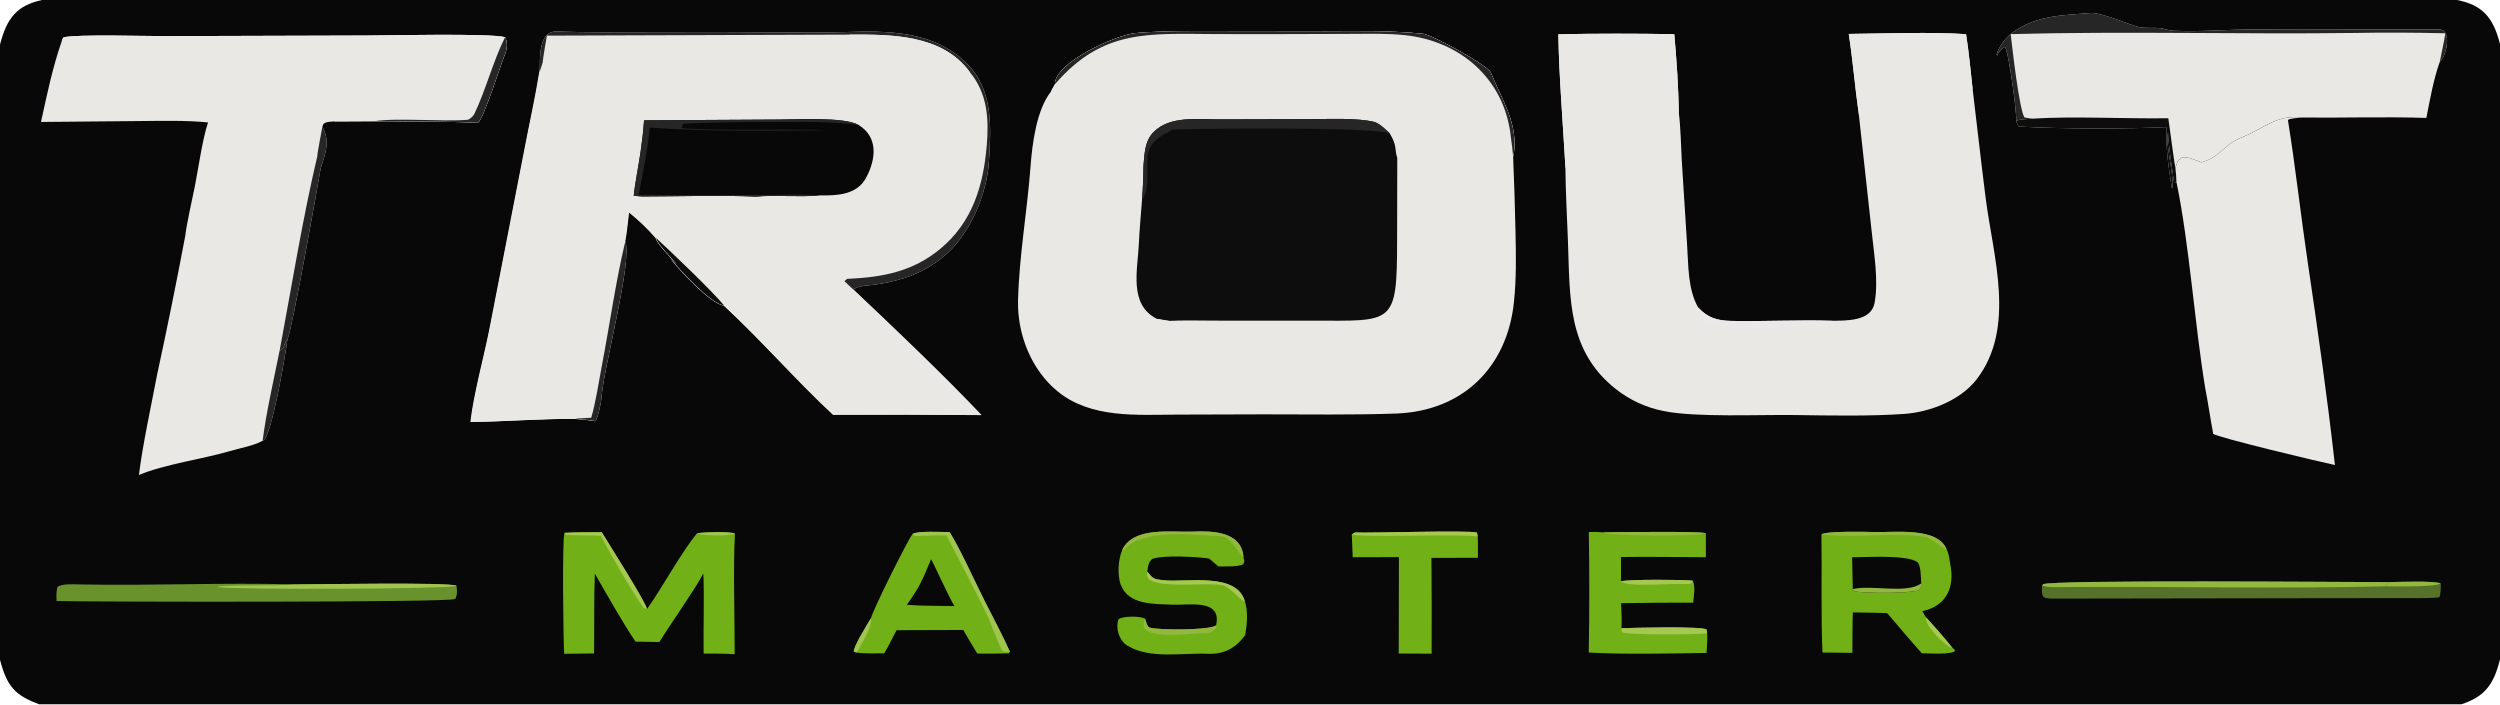
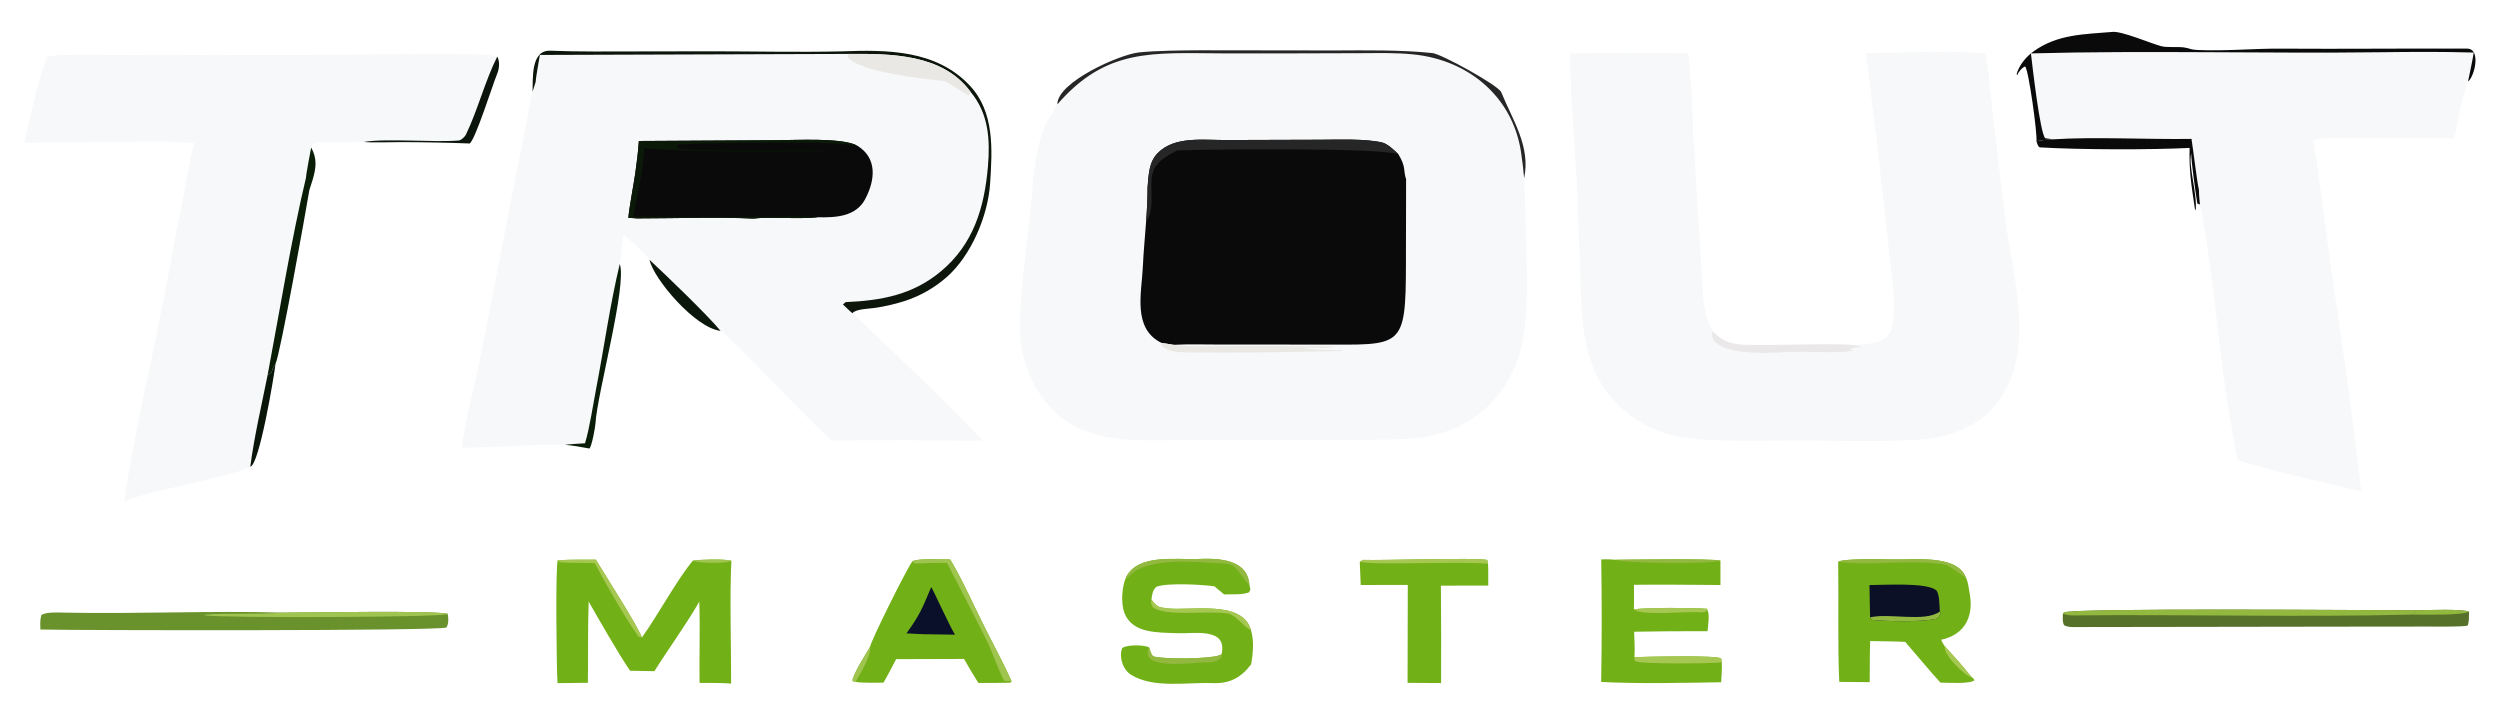
- <svg xmlns="http://www.w3.org/2000/svg" width="962" height="271" fill="none">
-   <path fill="#080808" d="M16.16 0h929.3c9.59 1.88 13.93 6.52 16.54 16.95V253.7c-2.37 9.75-5.98 14.43-14.85 17.3H15c-9.11-3.47-12.25-6.63-15-17.1V17.16C2.68 6.78 6.59 2.1 16.16 0" />
-   <path fill="#E9E8E4" d="M405.93 32.42c-.09-8.4 23.5-18.9 30.85-19.67 6.44-.67 16.65-.77 23.25-.8l50.37.07c12.2-.04 25.02-.28 37.18.98 3.57.37 25 12.3 26.01 14.8 4.35 10.67 11.2 20.62 8.66 32.62q.62 14.46.92 28.93c.18 9.3.36 17.57-.6 26.85-2.58 25.18-19.76 42.01-45.34 42.93-16.92.6-34 .3-51.05.31l-33.25.1c-15.65.08-33.17 1.5-45.96-8.93-10.13-8.26-15.53-22.01-15.23-34.87.42-17.25 3.5-34.28 4.8-51.5.66-8.84 2.26-21.99 7.95-29.1.12-.42 1.16-2.22 1.44-2.72" />
-   <path fill="#E9E8E4" d="M405.93 32.42c-.1-8.4 23.5-18.9 30.85-19.67 6.44-.67 16.64-.77 23.25-.8l50.37.07c12.2-.04 25.01-.28 37.17.98 3.58.37 25 12.3 26.02 14.8 4.34 10.67 11.2 20.62 8.66 32.62-.25-2.8-.48-5.22-.93-8.01-.92 6.03 0 15.45.53 21.78-9.46 3.34-17.44 7.28-28.1 8.16-5.05.41-9.64-.5-14.4.12-1.27-2.17.57-17.5-1.68-21.72-1.12-3.1.12-4.48-2.92-9.45-1.43-1.42-4.1-3.94-6.05-4.41-6.3-1.53-16.8-1.08-23.3-1.07l-35.66.11c-8.75.04-19.53-1.54-25.87 4.92-3.47 3.52-3.42 8.35-3.86 12.9-1.95 4.42-.88 5.9-1.4 10.84l-.82.32c-1.9-.34-20.75-2.55-20.63-2.46-5.73-3.99-11.77-10.63-18.47-14.1l-.16-.09c-1.75-7.13 6.06-18.76 5.96-23.12.12-.42 1.16-2.22 1.44-2.72" />
-   <path fill="#272627" d="M405.93 32.42c-.09-8.4 23.5-18.9 30.85-19.67 6.44-.67 16.64-.77 23.25-.8l50.37.07c12.2-.04 25.02-.28 37.17.98 3.58.37 25 12.3 26.02 14.8 4.35 10.67 11.2 20.62 8.66 32.62-.25-2.8-.47-5.22-.92-8.01l-.01-.17c-2.49-21.86-19.4-36.53-40.84-38.72-6.84-.7-13.07-.5-19.57-.48l-28.29.09c-8.05.01-16.42.03-24.45-.01-26.35-.12-43.77-2.06-62.24 19.3" />
-   <path fill="#0D0D0E" d="M440.01 63.75c.44-4.55.4-9.38 3.86-12.9 6.34-6.46 17.13-4.88 25.87-4.92l35.66-.1c6.5-.02 17-.47 23.3 1.06 1.95.47 4.63 2.99 6.05 4.4 3.04 4.99 1.8 6.35 2.92 9.46l-.06 31.84c-.04 32.77-1.38 30.8-32.53 30.8l-37.06-.01c-5.4 0-12.93-.21-18.2.1l-4.56-.75c-11.05-5.42-7.46-18.99-7.03-28.93.25-5.6.82-11.37 1.23-16.98q.51-6.52.55-13.07" />
-   <path fill="#272627" d="M440 63.75c.45-4.55.4-9.38 3.87-12.9 6.34-6.46 17.13-4.88 25.87-4.92l35.66-.1c6.5-.02 17-.47 23.3 1.06 1.95.47 4.63 2.99 6.05 4.4-7.4-2.53-71.76-1.86-83.52-1.43-3.9 2.11-8.02 4.02-9.35 8.7-1.33 4.71 1.15 14.01-2.42 18.26q.5-6.52.55-13.07" />
-   <path fill="#E9E8E4" d="m445.25 122.73 4.57.74c3.96.77 11.9.53 16.23.5q15.35-.2 30.7 0c3.4.04 10.84-.1 13.98.3-2.6.7-8.5.3-11.4.18 1.03.99 11.98 1.03 14.15 1.08l.24.28c-19.32.44-39.11.7-58.44.53-3.6-.03-7.7-.13-10.1-2.74zm-237.57-95.1c.16-5.18-.66-15.78 6.68-15.52q8.38.3 16.77.3l44.38-.08c16.27 0 32.61.42 48.91.03 17.25-.63 35.7-.64 48.45 12.98 9.38 10.01 8.49 24.26 7.66 37-.78 12.2-7.13 27.34-16.42 35.51a45 45 0 0 1-15.85 9.04 70 70 0 0 1-11.54 2.64c-2.08.3-6.98.37-8.2 1.97 16.3 15.41 33.73 31.98 49.19 48.2q-28.5-.26-57-.12c-14.1-13.07-27.48-28.54-42.08-42.04-5-.55-17.42-13.95-20.6-18.15l2.4 2.44c-1.97-2.78-7.48-7.9-7.97-10.25a78 78 0 0 0-10.38-9.94c-.4 3.34-.84 8.01-1.46 11.2 2.84 8-8.57 49.2-9.18 60.44-.06 1.3-1.41 7.82-2.33 8.76-2.99-.5-4.77-.68-7.76-.86-12.95-.14-26.95 1.04-40.18 1.17 1.25-10.85 5.1-24.67 7.3-35.68l13.45-69.1c1.85-9.7 4.22-20.27 5.76-29.94" />
-   <path fill="#E9E8E4" d="m207.5 27.67 1.18-3.67.03.17c.85 4.11-1.44 8.37-1.8 12.54-.32 3.52 2.41 9.08.68 12.46-1.03 2-2.06.89-1.62 3.65.84.93 1.54 1.69 2.44 2.56-1.81 2.46-4.42-.51-4.26 4.17 3.15 6.11 14.66 2.22 17.38 7.52l.48 1c2.02.35 4.13 1.1 5.83-.14.22.21 2.86 3.49 2.52 3.29 1.56.92 6.67-1.14 6.59-3.12-.09-1.96-2.5-3.22-2.34-5.33l.77-.12c2.19 2.45 3.28 4.41 6.62 4.64 3.51-2.02 1.76-6.08 4.3-8.65-.56 3.86-2.35 13.35-2.6 16.74l3.22.26c13.25 0 31.2-.57 43.97.07l-.17.05c-4.44 1.24-12.08-.12-14.44 1.87 3.46 4.71 7.78 9.5 10.86 14.5 2.36 3.82 16.05 10.03 20.2 9.39 3.64 1.83 3.25 3.89 6.1 6.15 1.36 1.09 5.18 1.4 6.6 2.77l1.15-.19-.3-.9c1.38-.67 1.67-.68 3.18-.44.23-.21.54-.44.68-.7.6.57 3.09 2.99 3.6 3.33 16.3 15.41 33.73 31.98 49.18 48.2q-28.5-.27-57-.12c-14.1-13.07-27.48-28.54-42.07-42.04-5-.55-17.42-13.95-20.6-18.15l2.4 2.44c-1.97-2.78-7.48-7.9-7.98-10.25a78 78 0 0 0-10.37-9.94c-.4 3.34-.84 8.01-1.46 11.2 2.84 8-8.57 49.2-9.18 60.44-.07 1.29-1.41 7.82-2.33 8.76-3-.5-4.77-.68-7.76-.87-12.95-.13-26.95 1.05-40.18 1.18 1.25-10.86 5.1-24.67 7.29-35.68l13.46-69.1c1.84-9.7 4.22-20.27 5.76-29.94" />
-   <path fill="#272627" d="M240.62 92.85c2.84 8-8.57 49.18-9.18 60.44-.06 1.28-1.41 7.81-2.33 8.75-2.99-.5-4.77-.68-7.76-.86 1.34-.25 4.65-.34 6.15-.43 1.67-5.4 3.05-14.68 4.17-20.48 3.05-15.82 5.2-31.71 8.95-47.42" />
-   <path fill="#0D0D0E" d="M252.45 91.58c5.9 5.42 21.37 20.18 26.18 25.96-5-.55-17.42-13.95-20.6-18.15l2.4 2.44c-1.97-2.78-7.48-7.9-7.98-10.25" />
-   <path fill="#080808" d="m247.83 46.3 52.19-.3c6.98-.03 24.66-1.03 30.27 2.03 7.65 4.64 6.9 13 3.01 20.32-3.5 6.59-11.05 6.97-17.76 6.83-7.4.78-18.42-.26-24.48.5-12.76-.64-30.72-.08-43.97-.07l-3.22-.27c.25-3.39 2.05-12.87 2.6-16.74.62-4.35 1.05-7.92 1.36-12.3" />
-   <path fill="#272627" d="m247.83 46.3 52.19-.3c6.98-.03 24.66-1.03 30.27 2.03-13.3-1.67-28.36-1-41.82-1.05-3.07-.02-24.97.32-26.22.8l.75.27-.84 1.01c1.53.56 3.96.48 5.61.55 15.36.6 30.73.1 46.08.33 1.32.02 2.54.02 3.85.2-23.36.13-44.33.56-67.7-1.05-.47 7.14-2.85 18.54-4.24 25.87q23.05.2 46.11.05c5.26-.02 19.4-.4 23.67.17-7.4.78-18.42-.26-24.48.5-12.76-.64-30.72-.08-43.97-.07l-3.22-.27c.25-3.39 2.05-12.87 2.6-16.74.62-4.35 1.05-7.92 1.36-12.3" />
-   <path fill="#272627" d="M207.68 27.63c.16-5.18-.66-15.78 6.68-15.52q8.39.3 16.77.3l44.38-.08c16.26 0 32.61.42 48.91.03 17.25-.63 35.7-.64 48.45 12.98 9.38 10.01 8.48 24.26 7.66 37-.79 12.2-7.13 27.34-16.42 35.51a45 45 0 0 1-15.85 9.04 70 70 0 0 1-11.54 2.64c-2.08.3-6.98.37-8.2 1.97-.51-.34-3-2.76-3.6-3.32.1-.12 1-.87 1.06-.87 13.49-.6 25.2-2.72 35.83-11.55 12.42-10.31 16.56-24.23 17.9-39.86.86-10.1.25-20.06-6.55-28.19-10.58-14.5-30.23-14.46-46.19-14.39l-116.53.39c-.25 1.49-1.62 9.25-1.6 10.25z" />
-   <path fill="#E9E8E4" d="M326.98 13.32c15.95-.07 35.6-.12 46.18 14.39l-.76 1.39c-1.32-.63-8.44-5.36-8.83-5.4-7.18-.92-32.53-3.36-36.92-9.23zm384.42-.26c13.67-.17 31.85-.8 45.14.08 1.07 6.81 1.75 14 2.5 20.87 1.69 14.02 3.24 27.99 5.03 42.1 2.85 22.49 11.83 49.98-3.45 69.84-6.24 8.13-18.03 12.62-27.78 13.32-12.68.92-28.8.64-41.75.44-13.7-.22-38.42 1-50.87-1.53a43 43 0 0 1-18.57-8.57c-18.64-14.79-17.5-35.13-18.3-56.72-.34-9.5-.92-19.13-.98-28.63-.87-15.42-2.54-36.17-2.71-51.07 14.15-.31 30.52-.29 44.6-.03.84 9.08 1.66 21.1 1.73 30.17.74 5.38.84 12.84 1.16 18.5l2.04 32.22c.54 8.15.23 17.06 4.25 24.28 3.78 4 7.3 5.06 12.86 5.17 12.8.24 25.98-.46 38.75-.06 5.31-.14 14.91.33 16.27-6.81 1.6-8.54-.18-18.75-1.09-27.47l-4.97-45.27c-1.46-10.2-2.3-20.8-3.86-30.83" />
-   <path fill="#E9E8E4" d="M599.66 13.2c14.15-.32 30.52-.3 44.6-.05.84 9.1 1.66 21.11 1.73 30.18-.57 4.08-1.15 14.32.42 18.1-.95 2.41-3.77.11-5.74 1.35-3.4 2.13-2.7 7.35-6.96 8-2.18-1.28-.56-2.22-2.2-2.68-2.53 1.2-.77 3.6-3.74 4.46-7.2-3.24-7.3 1-13.02 1.73-5.34.67-5.27-.68-11.11 1.76 0-4.13.3-7.94-1.27-11.79-.87-15.42-2.54-36.17-2.71-51.07m111.74-.13c13.67-.17 31.85-.8 45.14.08 1.07 6.81 1.75 14 2.5 20.87l-.06.19c-1.82 5.5 2.6 10.19-2.64 12.82-5.9 2.96-15.2 1.38-21 2.94-4.36 1.17-.82 3.34-6.24.86-.36-.17-9.53 3.08-11.64 3.6-.31-2.86-.46-8.67-2.2-10.53-1.46-10.2-2.3-20.8-3.86-30.83" />
-   <path fill="#EAE8E8" d="M653.44 118.32c3.78 4.01 7.3 5.07 12.86 5.17 12.8.25 25.98-.45 38.75-.05.92.22 4.09.46 4.51.9-2.03.13-2.74.12-4.6.98l2.02.26c-6.81 1.42-19.14.1-26.47.68-5.56.45-29.23 1.5-27.07-7.94" />
-   <path fill="#E9E8E4" d="M23.8 15.73c.06-.5.39-.93.66-1.37 5.26-1.25 32.72-.41 39.99-.46l76.45-.23c7.33-.03 48.8-.93 53.45.66 1.13 2.13.7 4.81-.17 6.88-1.54 3.66-8.1 24.6-10.26 26.02q-12.94-.5-25.89-.52c-3.25 0-11.25.28-14.1-.06l-15.12.08c-1.5.11-3.32.03-4.38 1l-.38 1.02c2.31 4.25 1.88 7.7.57 12.17q-.6 1.98-1.25 3.95c-1.28 7.7-11 62.24-12.77 65.73-.66 5.25-6.13 38.35-9.55 39.03-3.72 1.97-8.3 2.7-12.24 3.86-10.39 3.07-25.61 5.18-35.35 9.28 1.35-11.21 4.78-26.95 6.96-38.43 4-18.5 7.34-34.91 10.88-53.65.46-4.37 2.74-14.26 3.7-19.1 1.32-6.76 2.97-18.43 5.07-24.47-8.2-.88-18.86-.6-27.2-.53l-37.1.34c2.39-10.77 4.37-20.72 8.03-31.2" />
-   <path fill="#E9E8E4" d="M23.8 15.73c.06-.5.39-.93.66-1.37 5.26-1.25 32.72-.41 39.99-.46l76.45-.23c7.32-.03 48.8-.93 53.45.66 1.13 2.13.7 4.81-.17 6.88-1.54 3.66-8.1 24.6-10.26 26.02q-12.94-.5-25.89-.52c-3.25 0-11.25.28-14.1-.06l-15.12.08c1.97-1.4 4.73-1.76 7.1-1.67l-.11.57.63-.38-.18.6.51-.35v-.03l-.62.3c-2.77-1.7-5.3-7.08-6.8-9.97.58 3.12 2.99 7.11-.62 8.92-1.23 0-19.62-6.13-21.63-7.97-1.13-1.05-7.29-4.11-6.97-5.77.63-3.3.41-9.57 2.27-12.34 1.5-1.11 3.49-1.33 5.35-1.7-4.78-.64-31.8-.41-37.64-.21-13.91.48-32.2-.9-45.48-.22z" />
-   <path fill="#272627" d="M194.35 14.33c1.13 2.13.7 4.82-.17 6.88-1.54 3.66-8.1 24.61-10.26 26.03q-12.94-.5-25.89-.52c-3.25-.01-11.25.28-14.1-.06 8.25-1.44 26.95.25 35.94-.57.83-.07 2.25-1.4 2.65-2.24 4.42-9.18 7.26-20.45 11.83-29.52m-70.3 34.42c2.31 4.26 1.88 7.7.57 12.17a124 124 0 0 1-1.25 3.95c-1.28 7.7-11 62.24-12.77 65.73-2.2 3.08-.4 2.93-3 4.33 4.49-23.85 8.9-51.26 14.5-74.78-.03-1.05 1.66-9.79 1.95-11.4" />
-   <path fill="#272627" d="M107.6 134.93c2.6-1.4.8-1.25 3-4.33-.66 5.25-6.13 38.35-9.55 39.03 1.43-11.08 4.3-23.6 6.54-34.7" />
-   <path fill="#E9E8E4" d="M775.8 46.47c.4-2.76-2.98-27.34-4.3-28.4-1.16.42-2.66 2.22-2.98 3.33l-.22-.46c1.02-3.43 3.46-6.46 6.43-8.6 9.1-6.55 19.17-6.43 29.86-7.35 3.57-.3 14.4 4.36 18.38 5.42 2.2.57 6.3.11 8.64.47 2.21.34 2.31.84 4.95.95 10.46.5 21-.57 31.4-.5 23.5.16 47-.1 70.48-.02 5.53.02 2.7 10.87.39 12.46-2.4 6.76-3.78 14.55-5.17 21.61-15.9-.52-32.07.02-48-.15-9.64-1.22-14.38 4.16-22.98 7.62-7.47 3-7.92 7.38-15.57 9.66-2.24-.84-5.28-2.38-7.47-1.88-2.04 1.43-1.73 1.33-2.48 4.1a119 119 0 0 1 .41 5.62l-1-.39c-.56-3.12-2.36-16.18-2.31-18.93-1.2 4.51 2.3 15.05 1.7 21.45l-.28-.28c-1.3-8.94-2.27-14.11-2.03-23.29-14.63.74-40.97.72-56.49-.2-.73-.04-1.06-1.43-1.37-2.24" />
-   <path fill="#272627" d="M775.8 46.47c.4-2.76-2.98-27.34-4.3-28.4-1.16.42-2.66 2.22-2.98 3.33l-.22-.46c1.02-3.43 3.46-6.46 6.43-8.6 9.1-6.55 19.17-6.43 29.86-7.35 3.57-.3 14.4 4.36 18.38 5.42 2.2.57 6.3.11 8.64.47 2.21.34 2.31.84 4.95.95 10.46.5 21-.57 31.4-.5 23.5.16 47-.1 70.48-.02 5.53.02 2.7 10.87.39 12.46.67-3.41 1.63-7.6 2.15-10.96a821 821 0 0 0-34.87-.13c-44.04.57-88.4-.74-132.4.45.52 4.45 3.4 30.13 5.39 32.1l2.98.43c-1.72.14-4.78.25-6.29.8" />
-   <path fill="#0D0D0E" d="M782.08 45.66c15.59-1.02 36.2.1 52.28-.16.62 3.82 2.13 16.62 2.8 19.22q.28 2.81.4 5.63l-.99-.39c-.56-3.12-2.36-16.18-2.31-18.94-1.2 4.52 2.3 15.06 1.69 21.46l-.27-.28c-1.3-8.94-2.27-14.12-2.04-23.29-14.62.74-40.96.72-56.48-.2-.73-.04-1.06-1.43-1.37-2.24 1.5-.56 4.57-.68 6.3-.8" />
-   <path fill="#E9E8E4" d="M847.1 62.5c7.65-2.26 8.1-6.65 15.58-9.65 8.6-3.45 13.34-8.84 22.98-7.62-1.3.14-4.31.3-5.27.92 2.94 18.3 4.92 36.59 7.64 54.87 3.85 25.92 7.52 51.87 10.45 77.92-5.06-1.02-45.39-10.64-46.9-12.03l-.03-.52c-1.09-5.7-1.85-11.34-3.01-17.2-4.07-24.9-6.11-55.22-10.97-78.84q-.15-2.82-.4-5.62c.74-2.77.43-2.67 2.47-4.1 2.19-.5 5.23 1.05 7.46 1.88" />
-   <path fill="#72B017" d="M217.1 251.58c-.34-4.59-.84-44.79.13-46.54 4.78-.26 9.55-.22 14.34-.22 3.26 5.4 16 25.34 17.42 29.5 6-8.39 13.14-21.78 19.24-29.12 2.99-.45 11.78-.73 14.57.05-.7 12.63-.08 33.18-.1 46.5-3.43-.3-8.4-.22-11.94-.26-.15-10.27.27-20.46-.1-30.78-4.45 7.96-11.82 18.12-16.94 26.34l-9.18-.16c-4.23-6.11-11.85-19.48-15.65-26.2-.38 9.64-.15 20.95-.3 30.76z" />
-   <path fill="#A6C751" d="M217.23 205.04c4.78-.26 9.56-.22 14.34-.22 3.26 5.4 16 25.34 17.42 29.5l-1.31-.35c-5.08-7.24-12.43-20.07-16.5-27.8-4.5-.26-8.8.07-13.44-.42z" />
-   <path fill="#9FC450" d="M268.23 205.2c2.99-.45 11.78-.73 14.57.05-1.7 1.2-12.86.94-14.57-.05" />
-   <path fill="#72B017" d="M700.89 205.65c1.46-1.3 17.07-1.05 19.73-.93 7.6.33 25.06-2.22 28.47 6.77 1.04 2.15.9 3.31 1.35 5.44 1.85 8.79-1.27 16.23-10.68 18.23.5 1.08.72 1.45 1.39 2.43 3.68 4.02 6.76 7.45 10.16 11.75.54.2.73.64 1.07 1.13-1.6 1.5-10.17.95-12.86.9-4.62-5.08-8.82-10.25-13.32-15.42-4.2-.22-8.98-.2-13.23-.3-.18 5.02-.12 10.5-.17 15.56l-11.5-.11c-.65-13.95-.16-31.02-.41-45.45" />
-   <path fill="#92B83F" d="M700.89 205.65c1.46-1.3 17.07-1.05 19.73-.93 7.6.33 25.06-2.22 28.47 6.77-.54.4-5.72-4.45-8.2-4.84-12.9-2.02-27.04.63-40-1" />
-   <path fill="#A6C751" d="M741.15 237.6a197 197 0 0 1 10.16 11.74c-2.36-.22-10.9-8.62-10.16-11.75" />
-   <path fill="#080808" d="M712.7 214.45c5.28 0 21-1.08 25.08 1.84 1.4 1 1.4 6.21 1.5 8.2l.38.57c-.46.99-.8 2.02-2.08 2.28-5.62 1.12-18.35.9-23.87.3-.41-.38-.7-.5-.76-.96q-.09-6.12-.25-12.23" />
-   <path fill="#92B83F" d="m739.29 224.48.37.58c-.46.99-.8 2.02-2.08 2.27-5.62 1.13-18.35.9-23.87.3-.41-.37-.7-.5-.76-.95 7.28-1.77 20.64 1.98 26.34-2.2" />
-   <path fill="#72B017" d="M431.9 211.47c4.45-8.93 18.71-6.56 27.08-6.9 7.66-.33 18.83-.07 19.5 9.85.4 1.86.57 1.36-.13 2.76-2.37 1.02-6.62.73-9.45.79l-3.65-3.06c-4.69-.66-17.58-1.38-21.82.14-1.55 1.2-1.68 2.97-1.97 4.91 2.28 2.81 2.44 2.85 5.97 3.29 8.66 1.06 28.41-3.38 31.62 8.22 1.27 4.07.8 8.79.1 12.95-3.76 5.02-8.05 7.41-14.54 7.15-9.81-.4-22.24 2.15-30.84-3.16-3.24-2.06-4.57-6.75-3.37-10.1 1.78-1.4 8.65-1.25 10.18-.25.4 1.11.88 3.2 1.85 3.45 4.3 1.09 21.13.88 24.6-.45q.46-.17.91-.38c2.4-10.38-10.4-7.73-16.8-8.01-6.98-.32-16.98.28-19.94-7.83-1.31-3.62-.9-9.9.7-13.37" />
-   <path fill="#92B83F" d="M431.9 211.47c4.45-8.93 18.71-6.56 27.08-6.9 7.66-.33 18.83-.07 19.5 9.85-2.33-1.84-4.62-7.95-8.9-8.1-9.76-.32-30.35-3.22-36.98 5.38z" />
-   <path fill="#A6C751" d="M479.05 231.47c-1.91-.36-5.48-5.6-8.63-6.23-6.36-1.28-23.92 1.37-28.47-2.43-.77-1.77-.72-1.1-.49-2.84 2.28 2.8 2.44 2.84 5.97 3.28 8.66 1.07 28.41-3.38 31.62 8.22" />
-   <path fill="#92B83F" d="M440.58 238.06c.4 1.11.88 3.2 1.85 3.45 4.3 1.09 21.13.88 24.6-.45l.91-.38.16.73a5.1 5.1 0 0 1-4.23 2.23c-5.18-.1-20.86 2.6-23.63-2.2-.32-1.59-.27-1.88.34-3.38" />
-   <path fill="#72B017" d="M351.18 205.42c1.97-1.15 11.44-.7 14.25-.66 4.17 6.7 9.65 18.99 13.4 26.36 2.77 5.46 7.48 14.4 9.8 19.72l-.44.57q-6.06.17-12.12.08c-1.84-3.01-3.68-5.98-5.4-9.07l-25.66.08c-1.53 2.93-3.1 6.07-4.76 8.9-2.19.01-8.8.17-10.53-.32l-1.15-.27c-.45-1.63 5.43-10.97 6.6-12.96.56-2.83 13.79-29.43 16.01-32.43" />
-   <path fill="#9FC450" d="M351.18 205.42c1.97-1.15 11.44-.7 14.25-.66 4.17 6.7 9.65 18.99 13.4 26.36 2.77 5.46 7.48 14.4 9.8 19.72-.8.06-1.92-.07-2.74-.14-1.62-2.5-4.69-11.24-6.4-14.73-4.94-10.08-10.14-19.91-15.26-29.9-3.98-.14-8.18.09-12.17.24zm-16.01 32.43c.47 3.59-3.56 9.8-5.45 13.23l-1.15-.28c-.45-1.62 5.43-10.96 6.6-12.95" />
-   <path fill="#080808" d="M358.28 215.2c.51.53 6.98 14.9 8.99 18.03l-9.4-.14c-2.95.01-6-.2-8.95-.36 5.13-7.08 6-9.52 9.36-17.53" />
-   <path fill="#72B017" d="M611.38 204.74c2.15-.12 3.41-.06 5.57.11 5.76-.03 36.15-.53 39.46.33l.01 9.24c-10.76-.04-21.96-.24-32.68-.08 0 2.81.1 6.6-.03 9.34 3.57-.8 23.66-.65 27.57-.26 1.24 1.7.49 6.16.25 8.49q-13.86-.07-27.72.2c.1 3.02.33 6.66.13 9.63 4.27-.19 30.56-.81 32.73.46l.24 1.5c.18 1.97-.11 5.45-.23 7.54-13.46.23-32.16.63-45.33-.14q.4-23.17.03-46.36" />
-   <path fill="#A6C751" d="M623.93 241.74c4.28-.19 30.57-.81 32.74.47l.24 1.5-.12.02c-3.27.44-31.1.73-32.59-.48-.3-.25-.24-1.1-.27-1.51m-.23-18.06c3.57-.8 23.67-.65 27.58-.26l.03.84a5 5 0 0 1-2.8.5c-4.3-.45-22.13 1.46-24.8-1.08" />
-   <path fill="#92B83F" d="M616.95 204.85c5.76-.03 36.15-.53 39.46.33-2.02 1.37-37.32 1.14-39.46-.33" />
-   <path fill="#69922C" d="M113.39 224.88c8.2-.03 58.6-.87 62.24.47.32 1.67.39 3.69-.47 5.15-2.82 1.38-139.42 1.11-153.39.78-.07-2.14-.18-3.34.33-5.42 1.54-1.3 6.34-1.03 8.55-.98 27.43.58 55.37-.79 82.74 0" />
-   <path fill="#9FC450" d="M113.39 224.88c8.2-.03 58.6-.87 62.24.47l-.15.11c-1.67 1.17-84.5 1.57-91.73.44l.2-.25c9.66-.73 19.78-.01 29.44-.77" />
-   <path fill="#567129" d="M919.41 224c3.93-.07 16.97-.6 19.79.5-.03 1.47.1 4.18-.58 5.33-2.82.5-12.32.32-15.65.33l-31.64.03c-33.56.03-67.2.14-100.77.16-1.52 0-3.04.06-4.34-.72-.67-1.35-.48-2.78-.43-4.3l.38-.5c2.82-1.81 117.6-.84 133.24-.82" />
-   <path fill="#92B83F" d="m785.79 225.34.38-.52c2.82-1.8 117.6-.83 133.24-.81l-1.65 1.61c-42.25 1.08-85.82-.13-128.22.32a14 14 0 0 1-3.75-.6" />
-   <path fill="#92B83F" d="M919.41 224c3.93-.07 16.97-.6 19.79.5-2.37 1.51-17.77 1.13-21.43 1.12z" />
-   <path fill="#72B017" d="m520.17 205.62 1.23-.72c6.57.28 42.88-.94 46.93.02l.3 1.5c.13 2.34.05 5.8.07 8.23l-17.88.01q.15 18.45.07 36.88l-12.66-.07.08-37.08-17.79.02z" />
-   <path fill="#A6C751" d="m520.17 205.62 1.23-.72c6.57.28 42.88-.94 46.93.02l.3 1.5c-7.91-1.08-44.7.6-48.46-.8" />
+ <svg xmlns="http://www.w3.org/2000/svg" width="1020" height="292" viewBox="30 147 1020 292" fill="none">
+   <path d="M461.403 189.575C461.306 180.528 486.779 169.202 494.721 168.381C501.681 167.661 512.7 167.546 519.831 167.516L574.24 167.59C587.41 167.547 601.256 167.294 614.387 168.646C618.251 169.044 641.392 181.895 642.487 184.586C647.18 196.09 654.585 206.812 651.839 219.744C652.281 230.13 652.61 240.519 652.832 250.912C653.03 260.934 653.223 269.846 652.19 279.841C649.393 306.978 630.843 325.116 603.214 326.1C584.942 326.75 566.483 326.431 548.075 326.439L512.16 326.55C495.266 326.628 476.34 328.157 462.528 316.922C451.587 308.025 445.755 293.207 446.075 279.354C446.534 260.768 449.864 242.415 451.257 223.864C451.973 214.333 453.704 200.167 459.845 192.504C459.975 192.05 461.104 190.112 461.403 189.575Z" fill="#F7F8F9" />
+   <path d="M461.4 189.575C461.303 180.528 486.776 169.202 494.718 168.381C501.678 167.661 512.697 167.546 519.828 167.516L574.237 167.59C587.407 167.547 601.253 167.294 614.384 168.646C618.248 169.044 641.389 181.895 642.484 184.586C647.177 196.09 654.582 206.812 651.835 219.744C651.569 216.722 651.325 214.124 650.837 211.111C649.844 217.61 650.825 227.758 651.41 234.576C641.19 238.182 632.565 242.429 621.046 243.37C615.598 243.816 610.644 242.839 605.503 243.507C604.136 241.158 606.116 224.638 603.687 220.101C602.473 216.749 603.812 215.277 600.532 209.912C598.994 208.381 596.106 205.672 594.001 205.162C587.186 203.514 575.86 203.999 568.835 204.011L530.316 204.132C520.876 204.174 509.225 202.468 502.374 209.426C498.634 213.225 498.687 218.428 498.207 223.332C496.103 228.09 497.26 229.685 496.688 235.016L495.817 235.357C493.766 234.988 473.397 232.608 473.534 232.702C467.345 228.409 460.823 221.255 453.585 217.51L453.41 217.421C451.517 209.733 459.953 197.204 459.842 192.504C459.972 192.05 461.101 190.112 461.4 189.575Z" fill="#F7F8F9" />
+   <path d="M461.403 189.575C461.306 180.528 486.778 169.202 494.72 168.381C501.68 167.661 512.699 167.546 519.83 167.516L574.239 167.59C587.409 167.547 601.255 167.294 614.386 168.646C618.25 169.044 641.391 181.895 642.486 184.586C647.179 196.09 654.584 206.812 651.838 219.744C651.571 216.722 651.327 214.124 650.839 211.111C650.833 211.049 650.833 210.987 650.828 210.926C648.149 187.378 629.883 171.568 606.72 169.207C599.337 168.455 592.613 168.679 585.588 168.696L555.036 168.786C546.337 168.801 537.304 168.817 528.63 168.777C500.163 168.644 481.355 166.561 461.403 189.575Z" fill="#272627" />
+   <path d="M498.208 223.334C498.688 218.43 498.636 213.227 502.375 209.429C509.226 202.47 520.877 204.177 530.317 204.135L568.836 204.014C575.861 204.001 587.187 203.516 594.002 205.164C596.108 205.674 598.996 208.383 600.534 209.915C603.814 215.279 602.474 216.751 603.689 220.103L603.621 254.407C603.581 289.717 602.128 287.598 568.49 287.585L528.461 287.58C522.635 287.59 514.496 287.357 508.805 287.683L503.875 286.887C491.94 281.039 495.819 266.422 496.289 255.714C496.554 249.684 497.173 243.457 497.613 237.418C497.983 232.732 498.182 228.035 498.208 223.334Z" fill="#0A0A0A" />
+   <path d="M498.209 223.334C498.689 218.43 498.636 213.227 502.375 209.429C509.226 202.47 520.878 204.177 530.318 204.135L568.836 204.014C575.861 204.001 587.187 203.516 594.003 205.164C596.108 205.674 598.996 208.383 600.534 209.915C592.55 207.186 523.025 207.906 510.326 208.369C506.11 210.64 501.663 212.694 500.235 217.738C498.798 222.818 501.474 232.837 497.613 237.418C497.983 232.732 498.182 228.035 498.209 223.334Z" fill="#272627" />
+   <path d="M503.873 286.891L508.803 287.686C513.078 288.511 521.667 288.253 526.334 288.219C537.386 288.079 548.446 288.083 559.499 288.232C563.171 288.269 571.195 288.108 574.588 288.544C571.791 289.305 565.407 288.873 562.269 288.739C563.387 289.803 575.218 289.851 577.556 289.908L577.817 290.204C556.957 290.679 535.576 290.967 514.702 290.781C510.811 290.747 506.385 290.636 503.793 287.824L503.873 286.891Z" fill="#E9E8E4" />
+   <path d="M247.284 184.417C247.461 178.838 246.571 167.41 254.5 167.693C260.539 167.908 266.56 168.019 272.608 168.017L320.541 167.932C338.11 167.932 355.765 168.379 373.371 167.957C391.995 167.279 411.93 167.274 425.702 181.95C435.826 192.738 434.86 208.085 433.973 221.807C433.122 234.967 426.265 251.271 416.237 260.079C411.251 264.447 405.427 267.76 399.119 269.816C395.053 271.115 390.885 272.068 386.657 272.665C384.406 272.982 379.115 273.06 377.788 274.79C395.398 291.394 414.227 309.248 430.919 326.713C410.399 326.53 389.877 326.49 369.356 326.591C354.132 312.513 339.677 295.842 323.915 281.295C318.52 280.701 305.102 266.267 301.666 261.741L304.265 264.368C302.132 261.367 296.174 255.853 295.642 253.319C292.244 249.414 288.492 245.832 284.433 242.616C283.998 246.207 283.528 251.246 282.859 254.686C285.927 263.304 273.6 307.684 272.949 319.808C272.876 321.194 271.42 328.23 270.43 329.243C267.199 328.699 265.275 328.509 262.044 328.311C248.062 328.161 232.94 329.434 218.652 329.577C220.005 317.88 224.155 302.999 226.525 291.132L241.06 216.686C243.057 206.233 245.622 194.831 247.284 184.417Z" fill="#F7F8F9" />
+   <path d="M247.096 184.455L248.355 180.5L248.394 180.682C249.313 185.115 246.836 189.705 246.441 194.19C246.108 197.989 249.054 203.979 247.18 207.622C246.074 209.774 244.957 208.579 245.436 211.553C246.337 212.557 247.098 213.373 248.07 214.313C246.11 216.965 243.299 213.76 243.469 218.809C246.868 225.392 259.299 221.199 262.237 226.912C262.417 227.264 262.592 227.62 262.762 227.978C264.934 228.362 267.221 229.165 269.052 227.831C269.294 228.065 272.143 231.593 271.778 231.379C273.465 232.373 278.982 230.155 278.891 228.022C278.801 225.902 276.184 224.543 276.368 222.274L277.204 222.145C279.558 224.783 280.74 226.898 284.343 227.147C288.143 224.974 286.247 220.599 288.993 217.827C288.393 221.988 286.458 232.212 286.184 235.863L289.662 236.146C303.972 236.135 323.369 235.532 337.156 236.219L336.968 236.273C332.173 237.603 323.917 236.138 321.374 238.291C325.107 243.362 329.77 248.519 333.106 253.916C335.648 258.03 350.433 264.715 354.924 264.026C358.851 265.995 358.433 268.214 361.505 270.659C362.972 271.826 367.096 272.153 368.643 273.639L369.882 273.434L369.557 272.46C371.043 271.74 371.354 271.736 372.991 271.985C373.241 271.763 373.573 271.518 373.726 271.246C374.372 271.853 377.058 274.458 377.6 274.829C395.211 291.433 414.04 309.287 430.731 326.751C410.211 326.569 389.69 326.528 369.169 326.63C353.944 312.551 339.489 295.88 323.727 281.334C318.332 280.739 304.915 266.305 301.479 261.78L304.078 264.406C301.945 261.405 295.986 255.891 295.454 253.357C292.056 249.453 288.304 245.87 284.246 242.654C283.81 246.245 283.34 251.284 282.672 254.724C285.74 263.342 273.412 307.722 272.762 319.846C272.688 321.232 271.233 328.268 270.242 329.281C267.012 328.737 265.087 328.547 261.856 328.349C247.875 328.199 232.752 329.472 218.465 329.615C219.818 317.918 223.967 303.037 226.338 291.171L240.872 216.724C242.869 206.271 245.434 194.87 247.096 184.455Z" fill="#F7F8F9" />
+   <path d="M282.859 254.688C285.927 263.305 273.599 307.685 272.949 319.809C272.875 321.195 271.49 328.987 270.5 330C267.27 329.456 263.731 328.698 260.5 328.5C261.944 328.239 267.063 327.947 268.682 327.858C270.488 322.038 271.985 312.038 273.192 305.789C276.484 288.738 278.814 271.613 282.859 254.688Z" fill="#091D08" />
+   <path d="M295 253C301.54 259.054 318.666 275.537 324 282C313.61 280.842 296.607 260.733 295 253Z" fill="#0C170B" />
+   <path d="M290.65 204.525L347.012 204.204C354.548 204.18 373.652 203.098 379.707 206.398C387.976 211.391 387.169 220.402 382.961 228.294C379.177 235.391 371.021 235.801 363.777 235.648C355.785 236.493 343.882 235.367 337.343 236.183C323.555 235.496 304.158 236.099 289.849 236.109L286.371 235.826C286.645 232.176 288.58 221.952 289.179 217.791C289.852 213.098 290.316 209.248 290.65 204.525Z" fill="#0A0A0A" />
+   <path d="M290.65 204.525L347.012 204.204C354.548 204.18 373.652 203.098 379.707 206.398C365.335 204.599 349.077 205.322 334.541 205.261C331.223 205.247 307.574 205.614 306.222 206.129L307.034 206.423L306.125 207.511C307.772 208.112 310.399 208.029 312.185 208.098C328.767 208.739 345.369 208.198 361.957 208.452C363.377 208.473 364.693 208.476 366.106 208.676C340.883 208.805 318.232 209.268 292.981 207.537C292.488 215.233 289.909 227.514 288.407 235.409C305.01 235.551 321.614 235.572 338.217 235.469C343.899 235.447 359.157 235.041 363.777 235.648C355.785 236.493 343.882 235.367 337.343 236.183C323.555 235.496 304.158 236.099 289.849 236.109L286.371 235.826C286.645 232.176 288.58 221.952 289.179 217.791C289.852 213.098 290.316 209.248 290.65 204.525Z" fill="#0A1908" />
+   <path d="M247.281 184.417C247.459 178.838 246.569 167.41 254.498 167.693C260.536 167.908 266.558 168.019 272.606 168.017L320.539 167.932C338.108 167.932 355.763 168.379 373.369 167.957C391.992 167.279 411.928 167.274 425.7 181.95C435.823 192.738 434.858 208.085 433.97 221.807C433.119 234.967 426.263 251.271 416.234 260.079C411.249 264.447 405.425 267.76 399.117 269.816C395.051 271.115 390.882 272.068 386.655 272.665C384.404 272.982 379.113 273.06 377.786 274.79C377.243 274.42 374.557 271.815 373.912 271.208C374.021 271.074 374.989 270.268 375.047 270.266C389.621 269.614 402.26 267.335 413.749 257.824C427.167 246.716 431.637 231.723 433.081 214.873C434.013 203.99 433.358 193.258 426.01 184.501C414.583 168.868 393.363 168.916 376.125 169L250.266 169.417C249.998 171.02 248.508 179.387 248.54 180.462L247.281 184.417Z" fill="#0C160B" />
+   <path d="M376.126 168.996C393.364 168.912 414.584 168.864 426.011 184.497L425.193 185.992C423.766 185.312 416.073 180.22 415.652 180.167C407.893 179.19 380.513 176.558 375.773 170.231L376.126 168.996Z" fill="#E9E8E4" />
+   <path d="M791.328 168.711C806.093 168.524 825.726 167.855 840.077 168.792C841.235 176.134 841.967 183.871 842.778 191.281C844.6 206.395 846.274 221.443 848.209 236.655C851.29 260.88 860.993 290.498 844.492 311.901C837.745 320.655 825.017 325.495 814.485 326.257C800.793 327.246 783.383 326.946 769.384 326.722C754.585 326.483 727.898 327.797 714.45 325.081C707.118 323.657 700.235 320.486 694.396 315.839C674.257 299.907 675.488 277.992 674.632 254.723C674.257 244.482 673.633 234.118 673.57 223.879C672.628 207.264 670.824 184.905 670.637 168.854C685.924 168.515 703.6 168.541 718.802 168.813C719.715 178.607 720.601 191.556 720.674 201.322C721.48 207.123 721.582 215.163 721.934 221.255L724.136 255.981C724.72 264.76 724.38 274.356 728.727 282.135C732.807 286.455 736.603 287.593 742.618 287.705C756.447 287.965 770.672 287.211 784.467 287.645C790.204 287.495 800.571 288.002 802.035 280.305C803.777 271.105 801.842 260.103 800.866 250.706L795.493 201.929C793.921 190.934 793.013 179.524 791.328 168.711Z" fill="#F7F8F9" />
+   <path d="M670.637 168.859C685.924 168.521 703.6 168.546 718.802 168.818C719.715 178.612 720.601 191.561 720.674 201.327C720.067 205.734 719.437 216.758 721.128 220.838C720.101 223.431 717.065 220.957 714.932 222.286C711.255 224.583 712.015 230.208 707.413 230.906C705.058 229.528 706.817 228.517 705.036 228.017C702.312 229.323 704.213 231.895 701.007 232.827C693.233 229.341 693.113 233.91 686.934 234.69C681.174 235.416 681.248 233.96 674.938 236.592C674.944 232.134 675.273 228.033 673.57 223.884C672.628 207.269 670.824 184.91 670.637 168.859Z" fill="#F7F8F9" />
+   <path d="M791.328 168.711C806.093 168.524 825.727 167.855 840.078 168.792C841.235 176.134 841.967 183.871 842.779 191.281L842.711 191.485C840.747 197.425 845.531 202.468 839.862 205.301C833.484 208.488 823.44 206.786 817.175 208.47C812.471 209.732 816.302 212.066 810.44 209.396C810.054 209.218 800.146 212.711 797.865 213.275C797.536 210.198 797.371 203.935 795.493 201.929C793.921 190.934 793.013 179.524 791.328 168.711Z" fill="#F7F8F9" />
+   <path d="M728.725 282.133C732.805 286.453 736.601 287.591 742.616 287.704C756.445 287.963 770.671 287.209 784.465 287.643C785.464 287.879 788.88 288.143 789.34 288.607C787.149 288.758 786.372 288.746 784.363 289.666L786.548 289.951C779.194 291.478 765.881 290.056 757.965 290.687C751.956 291.167 726.387 292.301 728.725 282.133Z" fill="#EAE8E8" />
+   <path d="M48.684 171.602C48.743 171.058 49.101 170.596 49.396 170.12C55.081 168.779 84.739 169.676 92.586 169.625L175.153 169.377C183.068 169.352 227.871 168.377 232.886 170.089C234.109 172.381 233.633 175.276 232.697 177.499C231.037 181.446 223.95 204.019 221.621 205.543C212.304 205.189 202.982 205.003 193.658 204.984C190.151 204.975 181.507 205.287 178.428 204.92L162.096 204.999C160.48 205.121 158.508 205.036 157.368 206.077L156.958 207.18C159.457 211.76 158.987 215.475 157.573 220.292C157.147 221.717 156.697 223.134 156.222 224.545C154.843 232.835 144.341 291.609 142.43 295.367C141.722 301.029 135.812 336.691 132.118 337.423C128.102 339.549 123.148 340.326 118.9 341.581C107.679 344.897 91.233 347.169 80.721 351.586C82.175 339.506 85.876 322.548 88.23 310.176C92.547 290.235 96.165 272.559 99.985 252.37C100.48 247.662 102.945 237.005 103.974 231.778C105.407 224.51 107.191 211.926 109.452 205.417C100.602 204.475 89.09 204.77 80.079 204.845L40 205.22C42.588 193.607 44.728 182.894 48.684 171.602Z" fill="#F7F8F9" />
+   <path d="M48.684 171.602C48.743 171.058 49.101 170.596 49.396 170.12C55.08 168.779 84.739 169.676 92.586 169.625L175.153 169.377C183.068 169.352 227.871 168.377 232.886 170.089C234.109 172.381 233.632 175.276 232.697 177.499C231.037 181.446 223.95 204.019 221.621 205.543C212.304 205.189 202.982 205.003 193.658 204.984C190.151 204.975 181.507 205.287 178.428 204.92L162.096 204.999C164.227 203.488 167.205 203.11 169.768 203.206L169.647 203.815L170.325 203.407L170.133 204.059L170.687 203.672L170.682 203.648L170.019 203.972C167.023 202.131 164.29 196.337 162.681 193.224C163.294 196.583 165.898 200.886 162.002 202.84C160.678 202.825 140.808 196.236 138.644 194.246C137.42 193.12 130.769 189.816 131.112 188.026C131.792 184.484 131.56 177.721 133.559 174.729C135.178 173.535 137.332 173.304 139.346 172.911C134.178 172.212 104.989 172.458 98.692 172.674C83.662 173.19 63.908 171.701 49.564 172.435L48.684 171.602Z" fill="#F7F8F9" />
+   <path d="M232.888 170.086C234.111 172.378 233.635 175.272 232.699 177.495C231.039 181.443 223.952 204.016 221.623 205.539C212.306 205.186 202.984 205 193.66 204.981C190.153 204.972 181.509 205.283 178.43 204.916C187.339 203.363 207.533 205.186 217.251 204.306C218.14 204.226 219.672 202.796 220.107 201.895C224.885 191.996 227.949 179.853 232.888 170.086Z" fill="#0C150B" />
+   <path d="M156.956 207.172C159.455 211.753 158.985 215.467 157.572 220.284C157.146 221.709 156.695 223.126 156.221 224.537C154.841 232.827 144.339 291.601 142.428 295.359C140.062 298.675 142.002 298.522 139.184 300.022C144.035 274.332 148.812 244.794 154.854 219.456C154.822 218.32 156.639 208.906 156.956 207.172Z" fill="#091D07" />
+   <path d="M139.184 300.022C142.002 298.522 140.063 298.675 142.429 295.359C141.721 301.021 135.811 336.683 132.117 337.415C133.663 325.482 136.769 311.996 139.184 300.022Z" fill="#0B160B" />
+   <path d="M860.875 204.71C861.306 201.736 857.663 175.255 856.244 174.108C854.985 174.569 853.367 176.507 853.021 177.705L852.777 177.203C853.878 173.514 856.517 170.243 859.723 167.94C869.551 160.886 880.429 161.005 891.977 160.015C895.83 159.686 907.519 164.721 911.832 165.855C914.198 166.478 918.63 165.98 921.155 166.365C923.55 166.729 923.657 167.267 926.506 167.392C937.798 167.928 949.193 166.772 960.428 166.848C985.793 167.02 1011.19 166.736 1036.54 166.832C1042.51 166.855 1039.46 178.545 1036.96 180.259C1034.38 187.534 1032.88 195.931 1031.38 203.544C1014.2 202.977 996.745 203.556 979.54 203.376C969.122 202.066 964.009 207.865 954.72 211.585C946.645 214.819 946.157 219.544 937.895 221.994C935.483 221.096 932.198 219.435 929.837 219.967C927.63 221.511 927.959 221.403 927.159 224.382C927.352 226.4 927.499 228.422 927.596 230.446L926.517 230.029C925.916 226.658 923.97 212.59 924.021 209.621C922.727 214.491 926.5 225.847 925.848 232.741L925.558 232.442C924.151 222.802 923.101 217.229 923.357 207.347C907.565 208.144 879.113 208.121 862.35 207.132C861.567 207.086 861.204 205.583 860.875 204.71Z" fill="#F7F8F9" />
+   <path d="M860.875 204.71C861.306 201.736 857.663 175.255 856.244 174.108C854.985 174.569 853.367 176.507 853.021 177.705L852.777 177.203C853.878 173.514 856.517 170.243 859.723 167.94C869.551 160.886 880.429 161.005 891.977 160.015C895.83 159.686 907.519 164.721 911.832 165.855C914.198 166.478 918.63 165.98 921.155 166.365C923.55 166.729 923.657 167.267 926.506 167.392C937.798 167.928 949.193 166.772 960.428 166.848C985.793 167.02 1011.19 166.736 1036.54 166.832C1042.51 166.855 1039.46 178.545 1036.96 180.259C1037.69 176.579 1038.72 172.061 1039.28 168.442C1026.9 168.068 1014.04 168.152 1001.63 168.309C954.056 168.914 906.146 167.51 858.616 168.792C859.189 173.579 862.305 201.26 864.444 203.379L867.667 203.845C865.812 203.988 862.498 204.113 860.875 204.71Z" fill="#0A0A0A" />
+   <path d="M867.667 203.844C884.504 202.746 906.765 203.958 924.129 203.668C924.798 207.782 926.427 221.577 927.159 224.382C927.352 226.4 927.499 228.422 927.596 230.446L926.518 230.029C925.916 226.658 923.97 212.59 924.021 209.621C922.727 214.491 926.501 225.847 925.848 232.74L925.559 232.442C924.151 222.802 923.102 217.229 923.357 207.347C907.565 208.144 879.113 208.121 862.35 207.132C861.567 207.086 861.204 205.583 860.875 204.709C862.498 204.113 865.812 203.987 867.667 203.844Z" fill="#0A0A0A" />
+   <path d="M937.892 221.994C946.154 219.545 946.642 214.819 954.717 211.585C964.006 207.865 969.119 202.066 979.538 203.377C978.136 203.525 974.879 203.709 973.84 204.368C977.012 224.076 979.157 243.794 982.097 263.492C986.256 291.415 990.217 319.384 993.378 347.447C987.919 346.351 944.361 335.985 942.733 334.484L942.693 333.929C941.518 327.795 940.69 321.709 939.442 315.396C935.044 288.555 932.842 255.889 927.593 230.447C927.497 228.422 927.349 226.401 927.156 224.383C927.956 221.403 927.627 221.512 929.835 219.967C932.195 219.435 935.481 221.096 937.892 221.994Z" fill="#F7F8F9" />
+   <path d="M257.462 425.72C257.091 420.78 256.543 377.464 257.595 375.572C262.762 375.294 267.915 375.34 273.087 375.34C276.602 381.161 290.363 402.639 291.893 407.115C298.374 398.085 306.094 383.658 312.679 375.747C315.907 375.264 325.405 374.961 328.414 375.798C327.667 389.408 328.33 411.547 328.301 425.898C324.606 425.571 319.244 425.664 315.416 425.626C315.25 414.562 315.706 403.575 315.3 392.458C310.494 401.034 302.538 411.982 297.003 420.839L287.087 420.666C282.523 414.079 274.294 399.679 270.184 392.434C269.781 402.824 270.026 415.012 269.855 425.579L257.462 425.72Z" fill="#72B017" />
+   <path d="M257.598 375.571C262.764 375.293 267.917 375.339 273.09 375.339C276.605 381.16 290.366 402.638 291.896 407.114L290.48 406.748C284.997 398.941 277.059 385.118 272.658 376.78C267.806 376.51 263.155 376.867 258.148 376.341L257.598 375.571Z" fill="#A6C751" />
+   <path d="M312.68 375.747C315.908 375.264 325.406 374.961 328.415 375.798C326.571 377.098 314.528 376.813 312.68 375.747Z" fill="#9FC450" />
+   <path d="M779.973 376.236C781.556 374.835 798.415 375.107 801.28 375.233C809.491 375.591 828.348 372.836 832.03 382.53C833.154 384.839 833.012 386.093 833.494 388.392C835.492 397.858 832.127 405.874 821.958 408.027C822.492 409.189 822.73 409.597 823.456 410.651C827.428 414.983 830.765 418.678 834.431 423.311C835.015 423.522 835.225 423.995 835.583 424.53C833.869 426.143 824.603 425.555 821.703 425.506C816.704 420.028 812.175 414.457 807.312 408.886C802.773 408.648 797.615 408.657 793.024 408.557C792.831 413.97 792.894 419.867 792.842 425.32L780.421 425.202C779.712 410.178 780.245 391.784 779.973 376.236Z" fill="#72B017" />
+   <path d="M779.973 376.236C781.556 374.835 798.415 375.107 801.28 375.233C809.491 375.591 828.348 372.836 832.03 382.53C831.457 382.949 825.862 377.728 823.184 377.309C809.247 375.134 793.972 377.986 779.973 376.236Z" fill="#92B83F" />
+   <path d="M823.459 410.648C827.431 414.98 830.767 418.675 834.433 423.308C831.885 423.072 822.664 414.018 823.459 410.648Z" fill="#A6C751" />
+   <path d="M792.734 385.707C798.432 385.714 815.404 384.545 819.819 387.687C821.328 388.762 821.334 394.384 821.447 396.518L821.85 397.14C821.357 398.205 820.982 399.315 819.597 399.591C813.537 400.803 799.782 400.56 793.818 399.917C793.376 399.508 793.063 399.381 792.995 398.889C792.939 394.494 792.848 390.101 792.734 385.707Z" fill="#0C1027" />
+   <path d="M821.448 396.516L821.851 397.138C821.357 398.203 820.983 399.312 819.598 399.588C813.538 400.801 799.783 400.557 793.819 399.914C793.376 399.505 793.064 399.379 792.996 398.887C800.861 396.981 815.291 401.016 821.448 396.516Z" fill="#92B83F" />
+   <path d="M489.44 382.506C494.252 372.879 509.658 375.436 518.696 375.059C526.976 374.712 539.038 374.99 539.759 385.682C540.19 387.682 540.377 387.15 539.617 388.658C537.063 389.757 532.473 389.439 529.414 389.506L525.465 386.215C520.407 385.503 506.48 384.717 501.902 386.362C500.234 387.661 500.085 389.559 499.779 391.656C502.232 394.682 502.405 394.722 506.226 395.193C515.572 396.344 536.91 391.555 540.377 404.051C541.745 408.435 541.234 413.52 540.485 418.009C536.417 423.415 531.792 425.992 524.777 425.71C514.178 425.284 500.754 428.026 491.472 422.305C487.971 420.081 486.532 415.033 487.832 411.427C489.754 409.915 497.17 410.081 498.821 411.159C499.25 412.355 499.777 414.607 500.821 414.871C505.472 416.045 523.639 415.824 527.386 414.391C527.72 414.263 528.052 414.125 528.379 413.978C530.969 402.795 517.132 405.65 510.233 405.342C502.689 405.005 491.892 405.648 488.699 396.911C487.273 393.009 487.73 386.25 489.44 382.506Z" fill="#72B017" />
+   <path d="M489.441 382.506C494.253 372.879 509.66 375.436 518.697 375.059C526.978 374.712 539.04 374.99 539.761 385.682C537.241 383.695 534.773 377.116 530.154 376.961C519.602 376.605 497.372 373.488 490.209 382.746L489.441 382.506Z" fill="#92B83F" />
+   <path d="M540.38 404.051C538.309 403.663 534.456 398.027 531.057 397.344C524.182 395.96 505.221 398.814 500.305 394.727C499.474 392.815 499.53 393.546 499.782 391.656C502.234 394.682 502.407 394.722 506.228 395.193C515.575 396.344 536.913 391.554 540.38 404.051Z" fill="#A6C751" />
+   <path d="M498.823 411.156C499.251 412.351 499.778 414.604 500.823 414.868C505.474 416.042 523.641 415.82 527.388 414.388C527.722 414.26 528.053 414.122 528.381 413.975L528.547 414.768C527.608 416.269 525.679 417.203 523.982 417.169C518.383 417.054 501.448 419.964 498.461 414.789C498.108 413.086 498.165 412.769 498.823 411.156Z" fill="#92B83F" />
+   <path d="M402.272 375.983C404.402 374.739 414.63 375.231 417.66 375.263C422.167 382.482 428.078 395.727 432.125 403.675C435.119 409.556 440.215 419.193 442.714 424.921L442.242 425.539C437.88 425.662 433.515 425.689 429.152 425.623C427.164 422.377 425.176 419.177 423.329 415.847L395.61 415.936C393.956 419.089 392.259 422.48 390.459 425.534C388.099 425.537 380.953 425.708 379.087 425.181L377.85 424.885C377.367 423.131 383.711 413.071 384.975 410.927C385.586 407.872 399.87 379.215 402.272 375.983Z" fill="#72B017" />
+   <path d="M402.273 375.983C404.403 374.739 414.631 375.231 417.662 375.263C422.168 382.482 428.079 395.727 432.126 403.675C435.12 409.556 440.217 419.193 442.716 424.921C441.859 424.98 440.641 424.841 439.754 424.769C438.006 422.078 434.694 412.659 432.845 408.897C427.507 398.041 421.89 387.444 416.368 376.688C412.068 376.528 407.534 376.774 403.215 376.937L402.273 375.983Z" fill="#9FC450" />
+   <path d="M384.975 410.93C385.484 414.791 381.131 421.494 379.087 425.184L377.85 424.887C377.367 423.133 383.711 413.073 384.975 410.93Z" fill="#9FC450" />
+   <path d="M409.938 386.523C410.49 387.086 417.478 402.571 419.645 405.948L409.505 405.797C406.311 405.809 403.025 405.581 399.828 405.406C405.372 397.776 406.307 395.146 409.938 386.523Z" fill="#0A0F2A" />
+   <path d="M683.298 375.252C685.624 375.125 686.986 375.198 689.319 375.377C695.538 375.337 728.359 374.802 731.94 375.73L731.945 385.686C720.324 385.643 708.232 385.424 696.65 385.6C696.644 388.63 696.758 392.717 696.616 395.659C700.469 394.803 722.174 394.961 726.396 395.385C727.729 397.214 726.918 402.024 726.662 404.531C716.687 404.481 706.705 404.554 696.729 404.75C696.837 408.003 697.081 411.921 696.86 415.12C701.479 414.921 729.874 414.248 732.218 415.623L732.473 417.244C732.672 419.36 732.354 423.112 732.229 425.355C717.685 425.606 697.495 426.039 683.27 425.214C683.559 408.561 683.57 391.905 683.298 375.252Z" fill="#72B017" />
+   <path d="M696.859 415.121C701.478 414.923 729.874 414.249 732.217 415.625L732.473 417.246C732.433 417.252 732.393 417.258 732.348 417.264C728.818 417.738 698.755 418.053 697.149 416.747C696.82 416.478 696.893 415.561 696.859 415.121Z" fill="#A6C751" />
+   <path d="M696.613 395.649C700.466 394.793 722.171 394.951 726.393 395.375L726.427 396.283C725.627 396.751 724.305 396.908 723.408 396.815C718.761 396.332 699.502 398.394 696.613 395.649Z" fill="#A6C751" />
+   <path d="M689.32 375.377C695.54 375.337 728.361 374.802 731.941 375.73C729.757 377.204 691.624 376.957 689.32 375.377Z" fill="#92B83F" />
+   <path d="M145.443 396.945C154.306 396.921 208.742 396.011 212.67 397.458C213.015 399.258 213.086 401.43 212.16 403.007C209.11 404.496 61.581 404.201 46.49 403.849C46.417 401.544 46.297 400.245 46.843 398.004C48.508 396.605 53.688 396.895 56.082 396.945C85.704 397.571 115.888 396.1 145.443 396.945Z" fill="#69922C" />
+   <path d="M145.441 396.945C154.305 396.921 208.741 396.011 212.668 397.458C212.614 397.498 212.56 397.54 212.505 397.578C210.695 398.84 121.243 399.266 113.434 398.052L113.641 397.782C124.082 396.995 135.011 397.766 145.441 396.945Z" fill="#9FC450" />
+   <path d="M1015.99 396.009C1020.23 395.927 1034.32 395.357 1037.36 396.537C1037.33 398.127 1037.47 401.045 1036.73 402.279C1033.69 402.816 1023.43 402.629 1019.83 402.635L985.656 402.669C949.408 402.704 913.08 402.821 876.819 402.839C875.18 402.84 873.534 402.904 872.138 402.069C871.412 400.617 871.616 399.078 871.667 397.442L872.081 396.887C875.123 394.945 999.105 395.989 1015.99 396.009Z" fill="#567129" />
+   <path d="M871.664 397.442L872.078 396.887C875.12 394.945 999.102 395.989 1015.98 396.009L1014.21 397.75C968.573 398.912 921.515 397.604 875.716 398.089C874.439 398.103 872.89 397.797 871.664 397.442Z" fill="#92B83F" />
+   <path d="M1015.99 396.006C1020.23 395.924 1034.32 395.354 1037.36 396.534C1034.8 398.167 1018.17 397.757 1014.21 397.748L1015.99 396.006Z" fill="#92B83F" />
+   <path d="M584.785 376.197C585.16 375.984 585.602 375.729 586.113 375.432C593.212 375.726 632.434 374.418 636.798 375.452L637.121 377.061C637.263 379.59 637.183 383.315 637.2 385.927L617.89 385.945C617.998 399.19 618.026 412.436 617.964 425.681L604.288 425.609L604.379 385.649L585.165 385.676L584.785 376.197Z" fill="#72B017" />
+   <path d="M584.785 376.197C585.16 375.984 585.602 375.729 586.113 375.432C593.212 375.726 632.434 374.418 636.798 375.452L637.121 377.061C628.581 375.899 588.848 377.72 584.785 376.197Z" fill="#A6C751" />
</svg>
